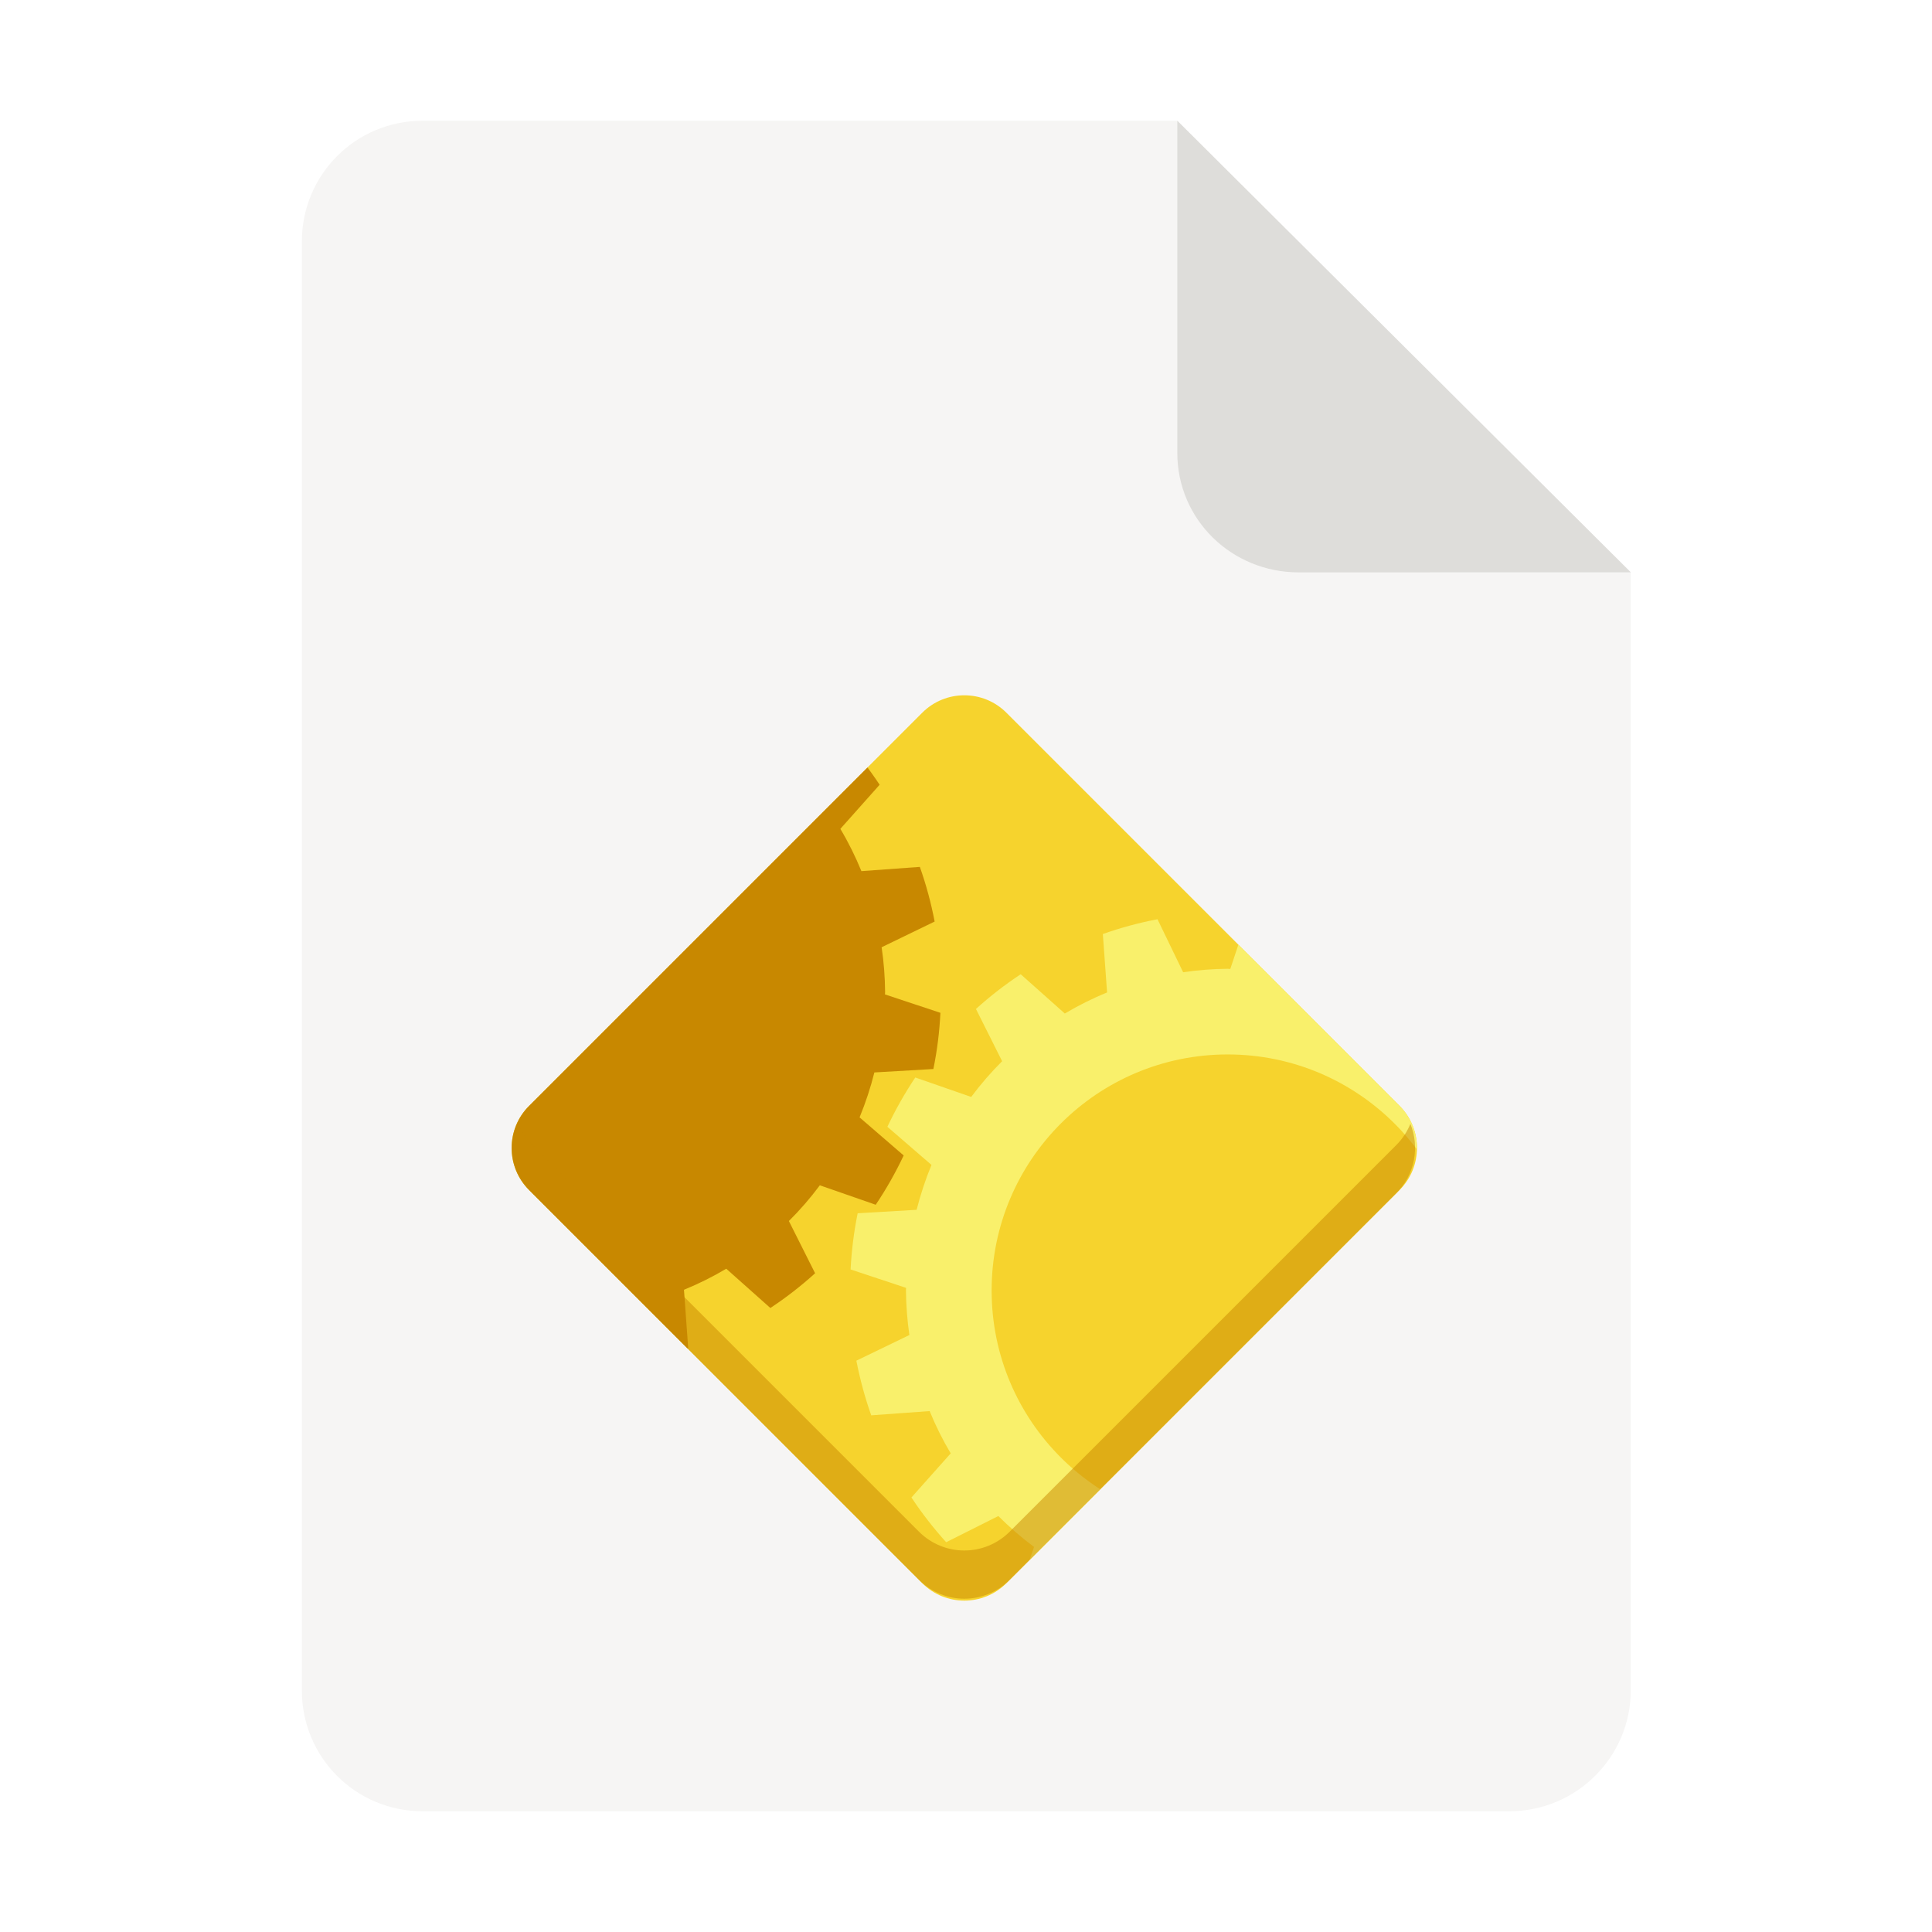
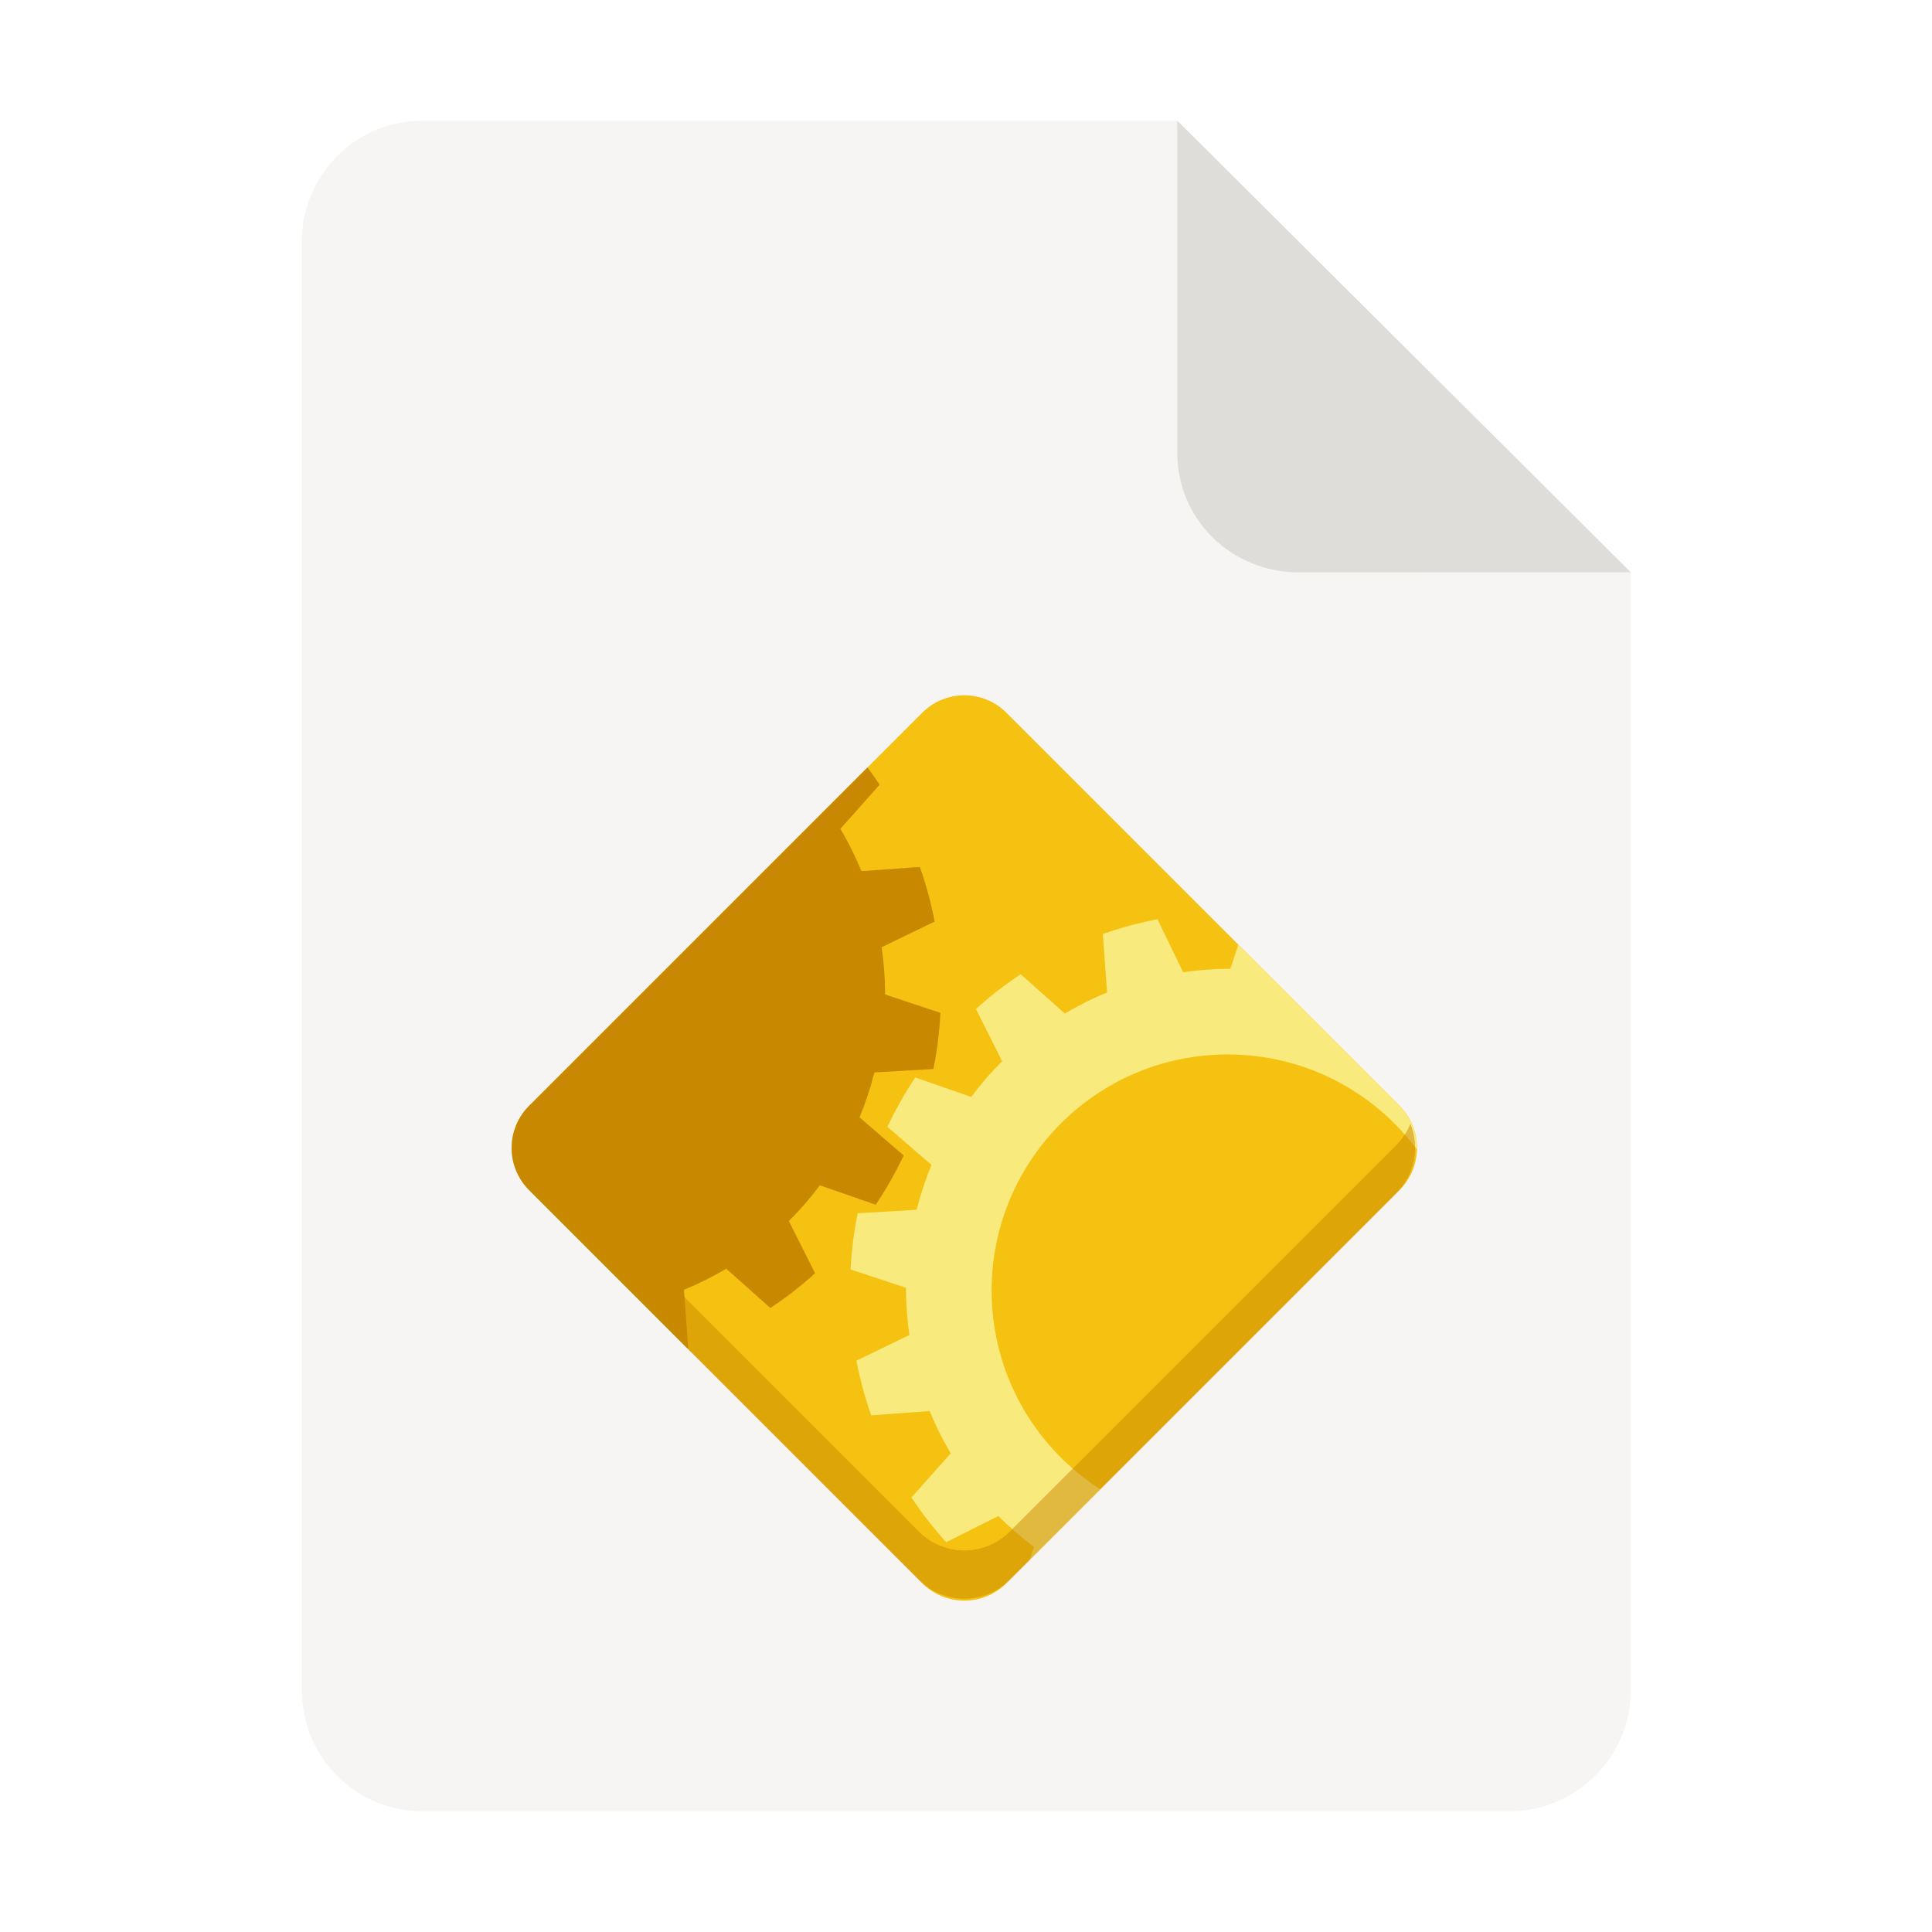
<svg xmlns="http://www.w3.org/2000/svg" height="128px" viewBox="0 0 128 128" width="128px" version="1.1" id="svg44">
  <defs id="defs48" />
  <clipPath id="a">
    <path d="m 33 46 h 61 v 61 h -61 z m 0 0" id="path2" />
  </clipPath>
  <clipPath id="b">
    <path d="m 66.676 47.219 l 26.047 26.047 c 1.539 1.539 1.539 4.039 0 5.578 l -26.047 26.047 c -1.539 1.539 -4.035 1.539 -5.574 0 l -26.047 -26.047 c -1.543 -1.539 -1.543 -4.039 0 -5.578 l 26.047 -26.047 c 1.539 -1.539 4.035 -1.539 5.574 0 z m 0 0" id="path5" />
  </clipPath>
  <clipPath id="c">
    <path d="m 56 60 h 38 v 47 h -38 z m 0 0" id="path8" />
  </clipPath>
  <clipPath id="d">
    <path d="m 66.676 47.219 l 26.047 26.047 c 1.539 1.539 1.539 4.039 0 5.578 l -26.047 26.047 c -1.539 1.539 -4.035 1.539 -5.574 0 l -26.047 -26.047 c -1.543 -1.539 -1.543 -4.039 0 -5.578 l 26.047 -26.047 c 1.539 -1.539 4.035 -1.539 5.574 0 z m 0 0" id="path11" />
  </clipPath>
  <clipPath id="e">
    <path d="m 33 46 h 30 v 45 h -30 z m 0 0" id="path14" />
  </clipPath>
  <clipPath id="f">
    <path d="m 66.676 47.219 l 26.047 26.047 c 1.539 1.539 1.539 4.039 0 5.578 l -26.047 26.047 c -1.539 1.539 -4.035 1.539 -5.574 0 l -26.047 -26.047 c -1.543 -1.539 -1.543 -4.039 0 -5.578 l 26.047 -26.047 c 1.539 -1.539 4.035 -1.539 5.574 0 z m 0 0" id="path17" />
  </clipPath>
  <path d="m 28 8 h 50 l 30.043 29.918 v 74.059 c 0 4.434 -3.609 8.023 -8.043 8.023 h -72 c -4.434 0 -8 -3.566 -8 -8 v -96 c 0 -4.434 3.566 -8 8 -8 z m 0 0" fill="#f6f5f4" id="path20" />
  <path d="m 78 8 v 22 c 0 4.434 3.609 7.922 8.043 7.922 l 22 -0.004 z m 0 0" fill="#deddda" id="path22" />
-   <g clip-path="url(#a)" id="g28" style="fill:#f6d32d;fill-opacity:1">
-     <g clip-path="url(#b)" id="g26" style="fill:#f6d32d;fill-opacity:1">
-       <path d="m 64.641 45.184 l 30.117 30.117 c 0.418 0.418 0.418 1.09 0 1.508 l -30.117 30.117 c -0.414 0.414 -1.09 0.414 -1.504 0 l -30.117 -30.117 c -0.418 -0.418 -0.418 -1.09 0 -1.508 l 30.117 -30.117 c 0.414 -0.414 1.09 -0.414 1.504 0 z m 0 0" fill="#3584e4" id="path24" style="fill:#f6d32d;fill-opacity:1" />
+   <g clip-path="url(#a)" id="g28" style="fill:#f5c211;fill-opacity:1">
+     <g clip-path="url(#b)" id="g26" style="fill:#f5c211;fill-opacity:1">
+       <path d="m 64.641 45.184 l 30.117 30.117 c 0.418 0.418 0.418 1.09 0 1.508 l -30.117 30.117 c -0.414 0.414 -1.09 0.414 -1.504 0 l -30.117 -30.117 c -0.418 -0.418 -0.418 -1.09 0 -1.508 l 30.117 -30.117 c 0.414 -0.414 1.09 -0.414 1.504 0 z m 0 0" fill="#3584e4" id="path24" style="fill:#f5c211;fill-opacity:1" />
    </g>
  </g>
-   <g clip-path="url(#c)" id="g34" style="fill:#f9f06b;fill-opacity:1">
-     <g clip-path="url(#d)" id="g32" style="fill:#f9f06b;fill-opacity:1">
-       <path d="m 82.73 60.52 l -1.219 3.676 c -0.059 -0.004 -0.117 -0.008 -0.176 -0.012 c -0.984 0.008 -1.973 0.086 -2.949 0.23 l -1.699 -3.512 c -1.23 0.234 -2.441 0.562 -3.621 0.98 l 0.281 3.871 c -0.969 0.395 -1.902 0.863 -2.801 1.395 l -2.922 -2.602 c -1.047 0.691 -2.035 1.461 -2.965 2.301 l 1.734 3.461 c -0.738 0.738 -1.426 1.527 -2.047 2.367 l -3.707 -1.289 c -0.695 1.043 -1.312 2.133 -1.848 3.266 l 2.922 2.527 c -0.398 0.965 -0.727 1.961 -0.984 2.973 l -3.906 0.23 c -0.25 1.227 -0.406 2.473 -0.469 3.723 l 3.676 1.219 c -0.004 0.059 -0.004 0.117 -0.008 0.176 c 0.008 0.984 0.086 1.973 0.227 2.949 l -3.512 1.699 c 0.238 1.23 0.566 2.441 0.984 3.621 l 3.871 -0.281 c 0.395 0.969 0.859 1.902 1.395 2.801 l -2.602 2.922 c 0.691 1.047 1.461 2.035 2.301 2.965 l 3.457 -1.734 c 0.738 0.738 1.531 1.426 2.367 2.047 l -1.285 3.707 c 1.039 0.695 2.129 1.312 3.262 1.848 l 2.527 -2.922 c 0.969 0.398 1.961 0.727 2.977 0.984 l 0.227 3.906 c 1.23 0.25 2.473 0.406 3.723 0.469 l 1.219 -3.676 c 0.059 0 0.117 0.004 0.176 0.008 c 0.988 -0.008 1.973 -0.086 2.949 -0.227 l 1.699 3.512 c 1.23 -0.238 2.441 -0.566 3.625 -0.984 l -0.281 -3.871 c 0.965 -0.395 1.902 -0.859 2.801 -1.395 l 2.922 2.602 c 1.043 -0.691 2.035 -1.461 2.965 -2.301 l -1.738 -3.461 c 0.742 -0.734 1.426 -1.527 2.051 -2.367 l 3.703 1.289 c 0.699 -1.039 1.316 -2.133 1.852 -3.262 l -2.926 -2.527 c 0.402 -0.969 0.73 -1.961 0.984 -2.977 l 3.91 -0.227 c 0.246 -1.23 0.402 -2.473 0.465 -3.723 l -3.676 -1.219 c 0.004 -0.059 0.008 -0.117 0.008 -0.176 c -0.004 -0.988 -0.082 -1.973 -0.227 -2.949 l 3.512 -1.699 c -0.234 -1.23 -0.562 -2.441 -0.98 -3.625 l -3.871 0.281 c -0.395 -0.965 -0.863 -1.902 -1.395 -2.801 l 2.602 -2.922 c -0.691 -1.043 -1.461 -2.035 -2.301 -2.965 l -3.461 1.738 c -0.738 -0.742 -1.527 -1.426 -2.367 -2.051 l 1.289 -3.703 c -1.043 -0.699 -2.133 -1.316 -3.266 -1.852 l -2.527 2.926 c -0.965 -0.402 -1.961 -0.73 -2.973 -0.984 l -0.23 -3.91 c -1.227 -0.25 -2.473 -0.402 -3.723 -0.465 z m -1.395 9.34 c 8.637 0 15.641 7.004 15.641 15.641 s -7.004 15.637 -15.641 15.637 c -8.637 0 -15.637 -7 -15.637 -15.637 s 7 -15.641 15.637 -15.641 z m 0 0" fill="#98c1f1" id="path30" style="fill:#f9f06b;fill-opacity:1" />
+   <g clip-path="url(#c)" id="g34" style="fill:#f8ea7c;fill-opacity:1">
+     <g clip-path="url(#d)" id="g32" style="fill:#f8ea7c;fill-opacity:1">
+       <path d="m 82.73 60.52 l -1.219 3.676 c -0.059 -0.004 -0.117 -0.008 -0.176 -0.012 c -0.984 0.008 -1.973 0.086 -2.949 0.23 l -1.699 -3.512 c -1.23 0.234 -2.441 0.562 -3.621 0.98 l 0.281 3.871 c -0.969 0.395 -1.902 0.863 -2.801 1.395 l -2.922 -2.602 c -1.047 0.691 -2.035 1.461 -2.965 2.301 l 1.734 3.461 c -0.738 0.738 -1.426 1.527 -2.047 2.367 l -3.707 -1.289 c -0.695 1.043 -1.312 2.133 -1.848 3.266 l 2.922 2.527 c -0.398 0.965 -0.727 1.961 -0.984 2.973 l -3.906 0.23 c -0.25 1.227 -0.406 2.473 -0.469 3.723 l 3.676 1.219 c -0.004 0.059 -0.004 0.117 -0.008 0.176 c 0.008 0.984 0.086 1.973 0.227 2.949 l -3.512 1.699 c 0.238 1.23 0.566 2.441 0.984 3.621 l 3.871 -0.281 c 0.395 0.969 0.859 1.902 1.395 2.801 l -2.602 2.922 c 0.691 1.047 1.461 2.035 2.301 2.965 l 3.457 -1.734 c 0.738 0.738 1.531 1.426 2.367 2.047 l -1.285 3.707 c 1.039 0.695 2.129 1.312 3.262 1.848 l 2.527 -2.922 c 0.969 0.398 1.961 0.727 2.977 0.984 l 0.227 3.906 c 1.23 0.25 2.473 0.406 3.723 0.469 l 1.219 -3.676 c 0.059 0 0.117 0.004 0.176 0.008 c 0.988 -0.008 1.973 -0.086 2.949 -0.227 l 1.699 3.512 c 1.23 -0.238 2.441 -0.566 3.625 -0.984 l -0.281 -3.871 c 0.965 -0.395 1.902 -0.859 2.801 -1.395 l 2.922 2.602 c 1.043 -0.691 2.035 -1.461 2.965 -2.301 l -1.738 -3.461 c 0.742 -0.734 1.426 -1.527 2.051 -2.367 l 3.703 1.289 c 0.699 -1.039 1.316 -2.133 1.852 -3.262 l -2.926 -2.527 c 0.402 -0.969 0.73 -1.961 0.984 -2.977 l 3.91 -0.227 c 0.246 -1.23 0.402 -2.473 0.465 -3.723 l -3.676 -1.219 c 0.004 -0.059 0.008 -0.117 0.008 -0.176 c -0.004 -0.988 -0.082 -1.973 -0.227 -2.949 l 3.512 -1.699 c -0.234 -1.23 -0.562 -2.441 -0.98 -3.625 l -3.871 0.281 c -0.395 -0.965 -0.863 -1.902 -1.395 -2.801 l 2.602 -2.922 c -0.691 -1.043 -1.461 -2.035 -2.301 -2.965 l -3.461 1.738 c -0.738 -0.742 -1.527 -1.426 -2.367 -2.051 l 1.289 -3.703 c -1.043 -0.699 -2.133 -1.316 -3.266 -1.852 l -2.527 2.926 c -0.965 -0.402 -1.961 -0.73 -2.973 -0.984 l -0.23 -3.91 c -1.227 -0.25 -2.473 -0.402 -3.723 -0.465 z m -1.395 9.34 c 8.637 0 15.641 7.004 15.641 15.641 s -7.004 15.637 -15.641 15.637 c -8.637 0 -15.637 -7 -15.637 -15.637 s 7 -15.641 15.637 -15.641 z m 0 0" fill="#98c1f1" id="path30" style="fill:#f8ea7c;fill-opacity:1" />
    </g>
  </g>
  <g clip-path="url(#e)" id="g40" style="fill:#c88800;fill-opacity:1">
    <g clip-path="url(#f)" id="g38" style="fill:#c88800;fill-opacity:1">
      <path d="m 38.719 40.727 l -1.215 3.676 c -0.059 -0.004 -0.117 -0.008 -0.176 -0.012 c -0.988 0.008 -1.973 0.086 -2.949 0.23 l -1.703 -3.512 c -1.23 0.234 -2.441 0.562 -3.621 0.98 l 0.281 3.871 c -0.965 0.395 -1.902 0.863 -2.801 1.395 l -2.922 -2.602 c -1.043 0.691 -2.035 1.461 -2.965 2.301 l 1.738 3.461 c -0.742 0.738 -1.426 1.527 -2.051 2.367 l -3.703 -1.289 c -0.699 1.043 -1.316 2.133 -1.852 3.266 l 2.926 2.527 c -0.402 0.965 -0.73 1.961 -0.984 2.973 l -3.91 0.23 c -0.25 1.227 -0.402 2.473 -0.465 3.723 l 3.676 1.219 c -0.004 0.059 -0.008 0.117 -0.012 0.176 c 0.008 0.984 0.086 1.973 0.23 2.945 l -3.512 1.703 c 0.234 1.23 0.562 2.441 0.98 3.621 l 3.871 -0.281 c 0.395 0.969 0.859 1.902 1.395 2.801 l -2.602 2.922 c 0.691 1.047 1.461 2.035 2.301 2.965 l 3.461 -1.734 c 0.738 0.738 1.527 1.422 2.367 2.047 l -1.289 3.703 c 1.043 0.699 2.133 1.316 3.266 1.852 l 2.527 -2.922 c 0.965 0.398 1.961 0.727 2.973 0.98 l 0.23 3.91 c 1.227 0.25 2.469 0.406 3.723 0.469 l 1.219 -3.676 c 0.059 0 0.117 0.004 0.176 0.008 c 0.984 -0.008 1.969 -0.086 2.945 -0.23 l 1.703 3.512 c 1.23 -0.234 2.441 -0.562 3.621 -0.98 l -0.281 -3.871 c 0.965 -0.395 1.902 -0.859 2.801 -1.395 l 2.922 2.602 c 1.047 -0.691 2.035 -1.461 2.965 -2.301 l -1.738 -3.461 c 0.742 -0.734 1.426 -1.527 2.051 -2.367 l 3.703 1.289 c 0.699 -1.039 1.316 -2.133 1.852 -3.266 l -2.922 -2.523 c 0.398 -0.969 0.727 -1.961 0.98 -2.977 l 3.91 -0.227 c 0.25 -1.23 0.406 -2.473 0.465 -3.723 l -3.672 -1.219 c 0 -0.059 0.004 -0.117 0.008 -0.176 c -0.008 -0.988 -0.086 -1.973 -0.23 -2.949 l 3.512 -1.703 c -0.234 -1.23 -0.562 -2.441 -0.98 -3.621 l -3.871 0.281 c -0.395 -0.965 -0.859 -1.902 -1.395 -2.801 l 2.602 -2.922 c -0.691 -1.043 -1.461 -2.035 -2.301 -2.965 l -3.461 1.738 c -0.738 -0.742 -1.527 -1.426 -2.367 -2.051 l 1.289 -3.703 c -1.039 -0.699 -2.133 -1.316 -3.266 -1.852 l -2.527 2.926 c -0.965 -0.402 -1.957 -0.73 -2.973 -0.984 l -0.227 -3.91 c -1.23 -0.25 -2.473 -0.402 -3.727 -0.465 z m 0 0" fill="#1a5fb4" id="path36" style="fill:#c88800;fill-opacity:1" />
    </g>
  </g>
  <path d="m 34.336 74.457 c -0.621 1.535 -0.309 3.359 0.941 4.609 l 25.602 25.602 c 1.668 1.668 4.352 1.668 6.02 0 l 25.602 -25.602 c 1.25 -1.25 1.562 -3.074 0.941 -4.609 c -0.211 0.516 -0.523 0.996 -0.941 1.414 l -25.602 25.602 c -1.668 1.668 -4.352 1.668 -6.02 0 l -25.602 -25.602 c -0.418 -0.418 -0.73 -0.898 -0.941 -1.414 z m 0 0" fill="#1a5fb4" fill-opacity="0.502" id="path42" style="fill:#c88800;fill-opacity:0.502" />
</svg>
